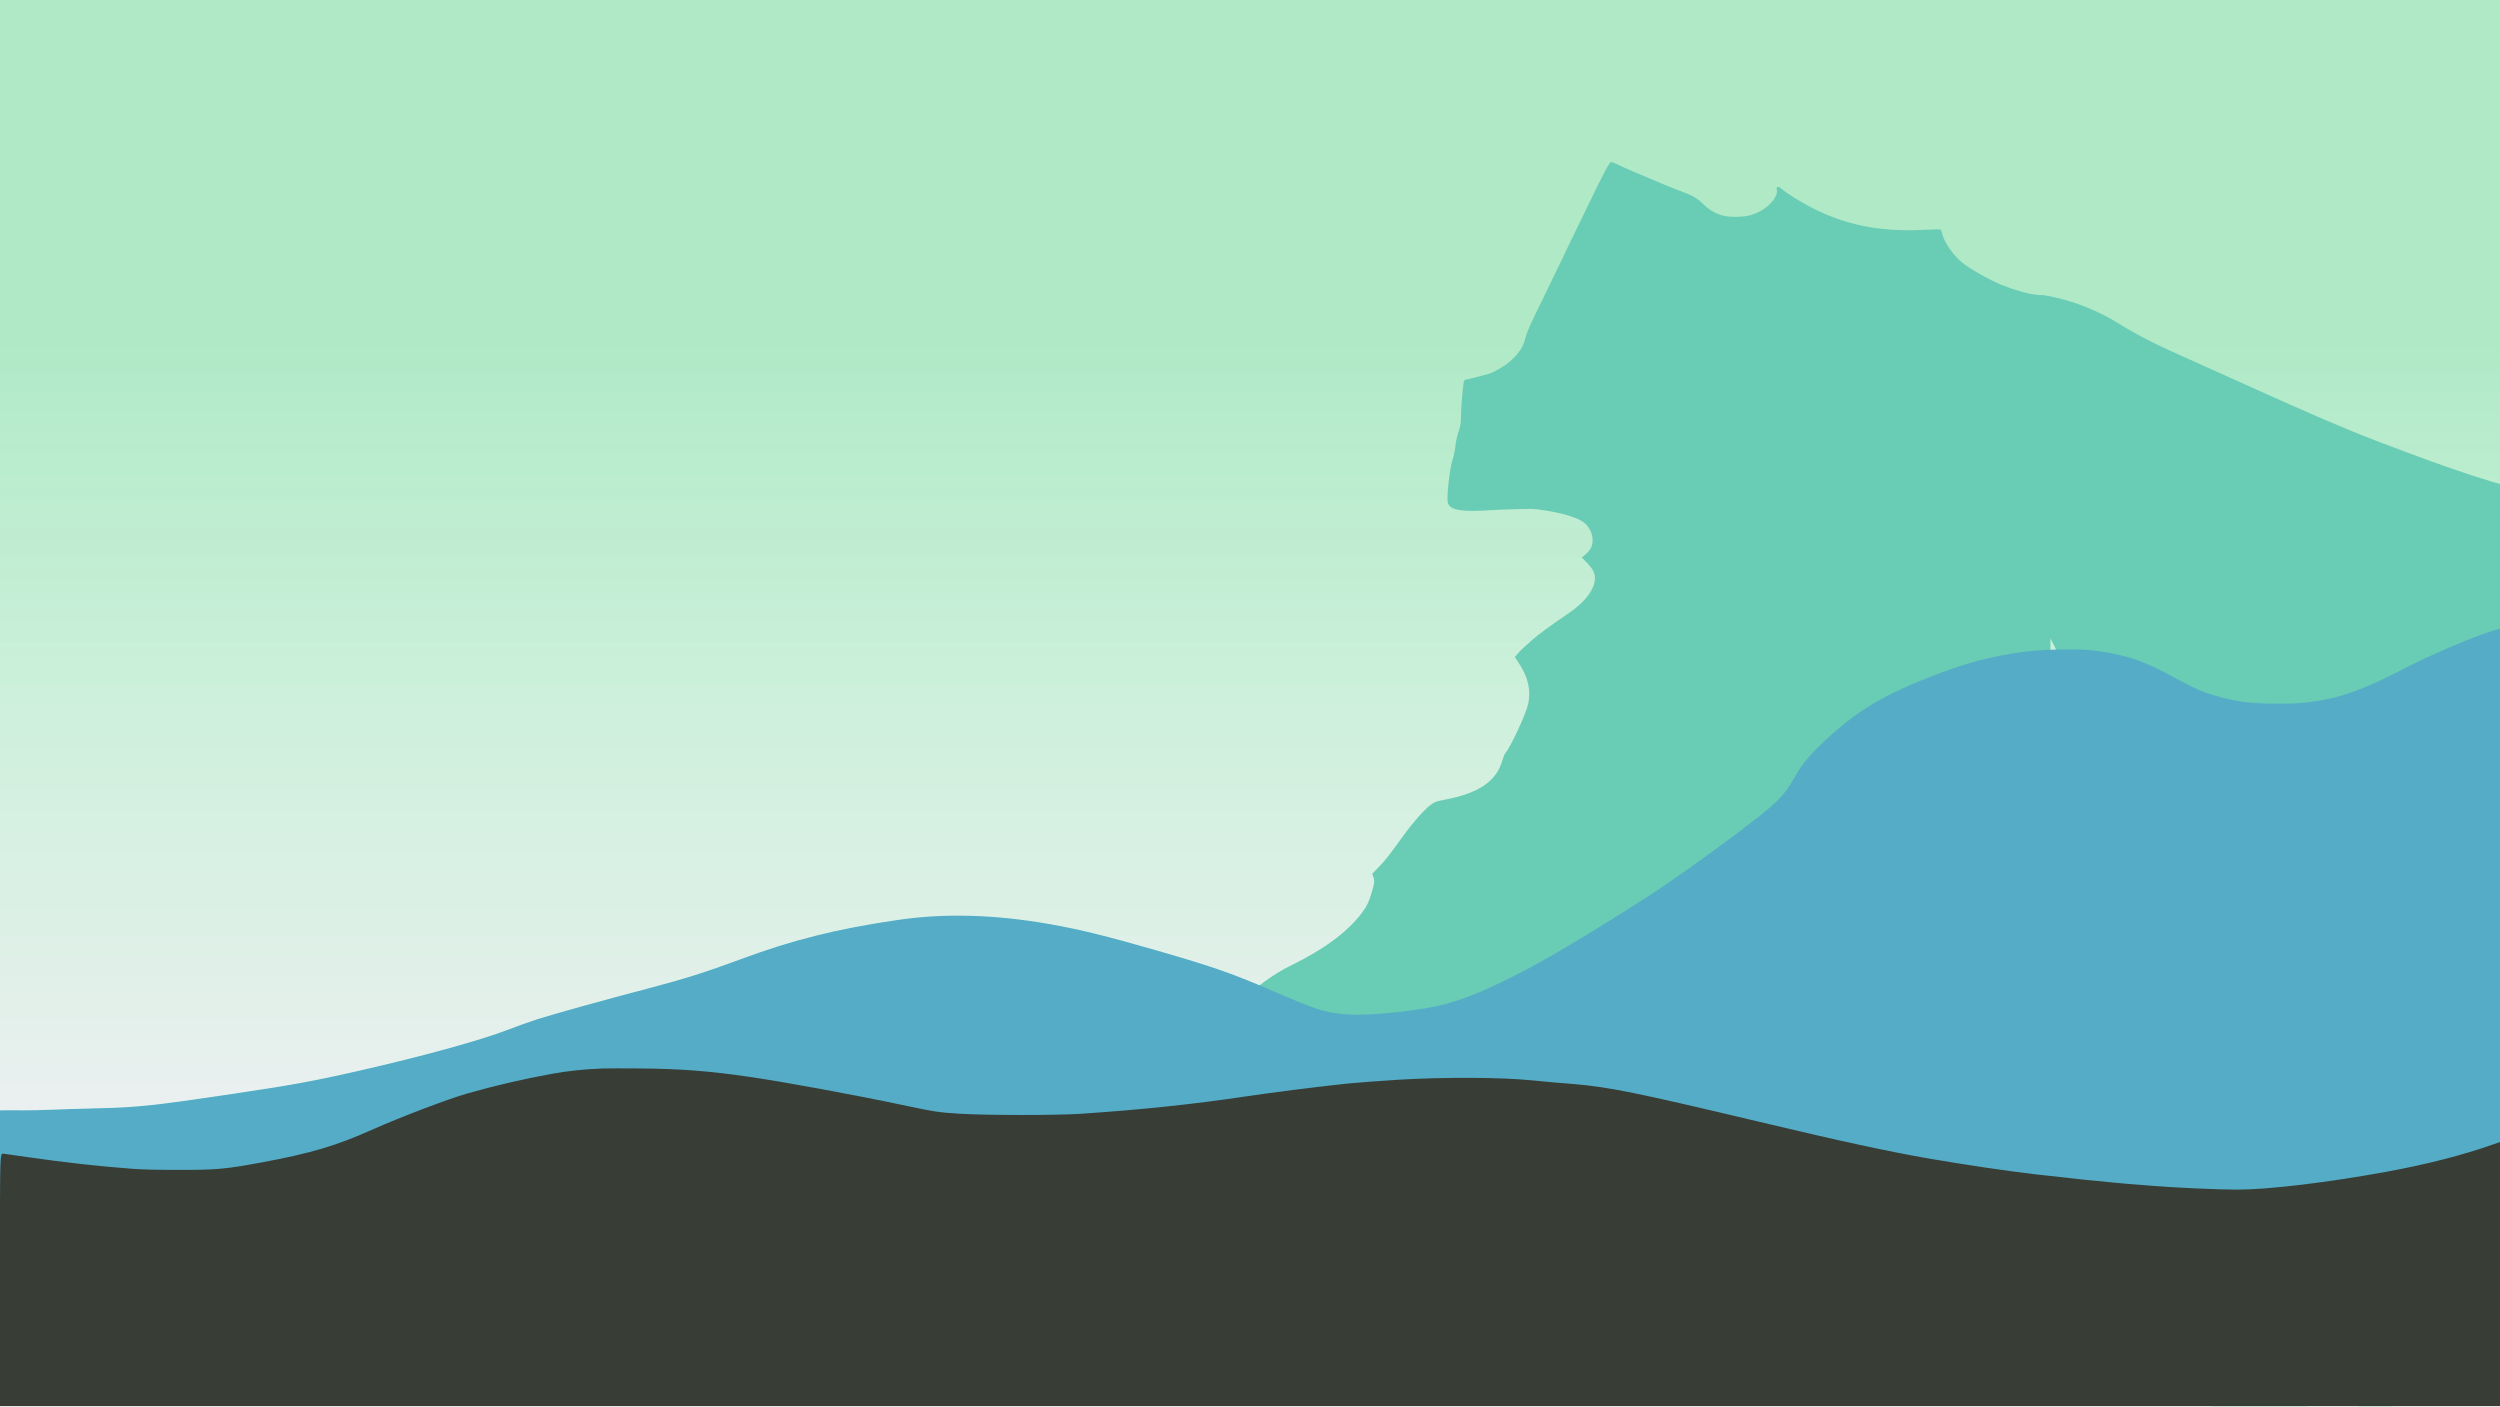
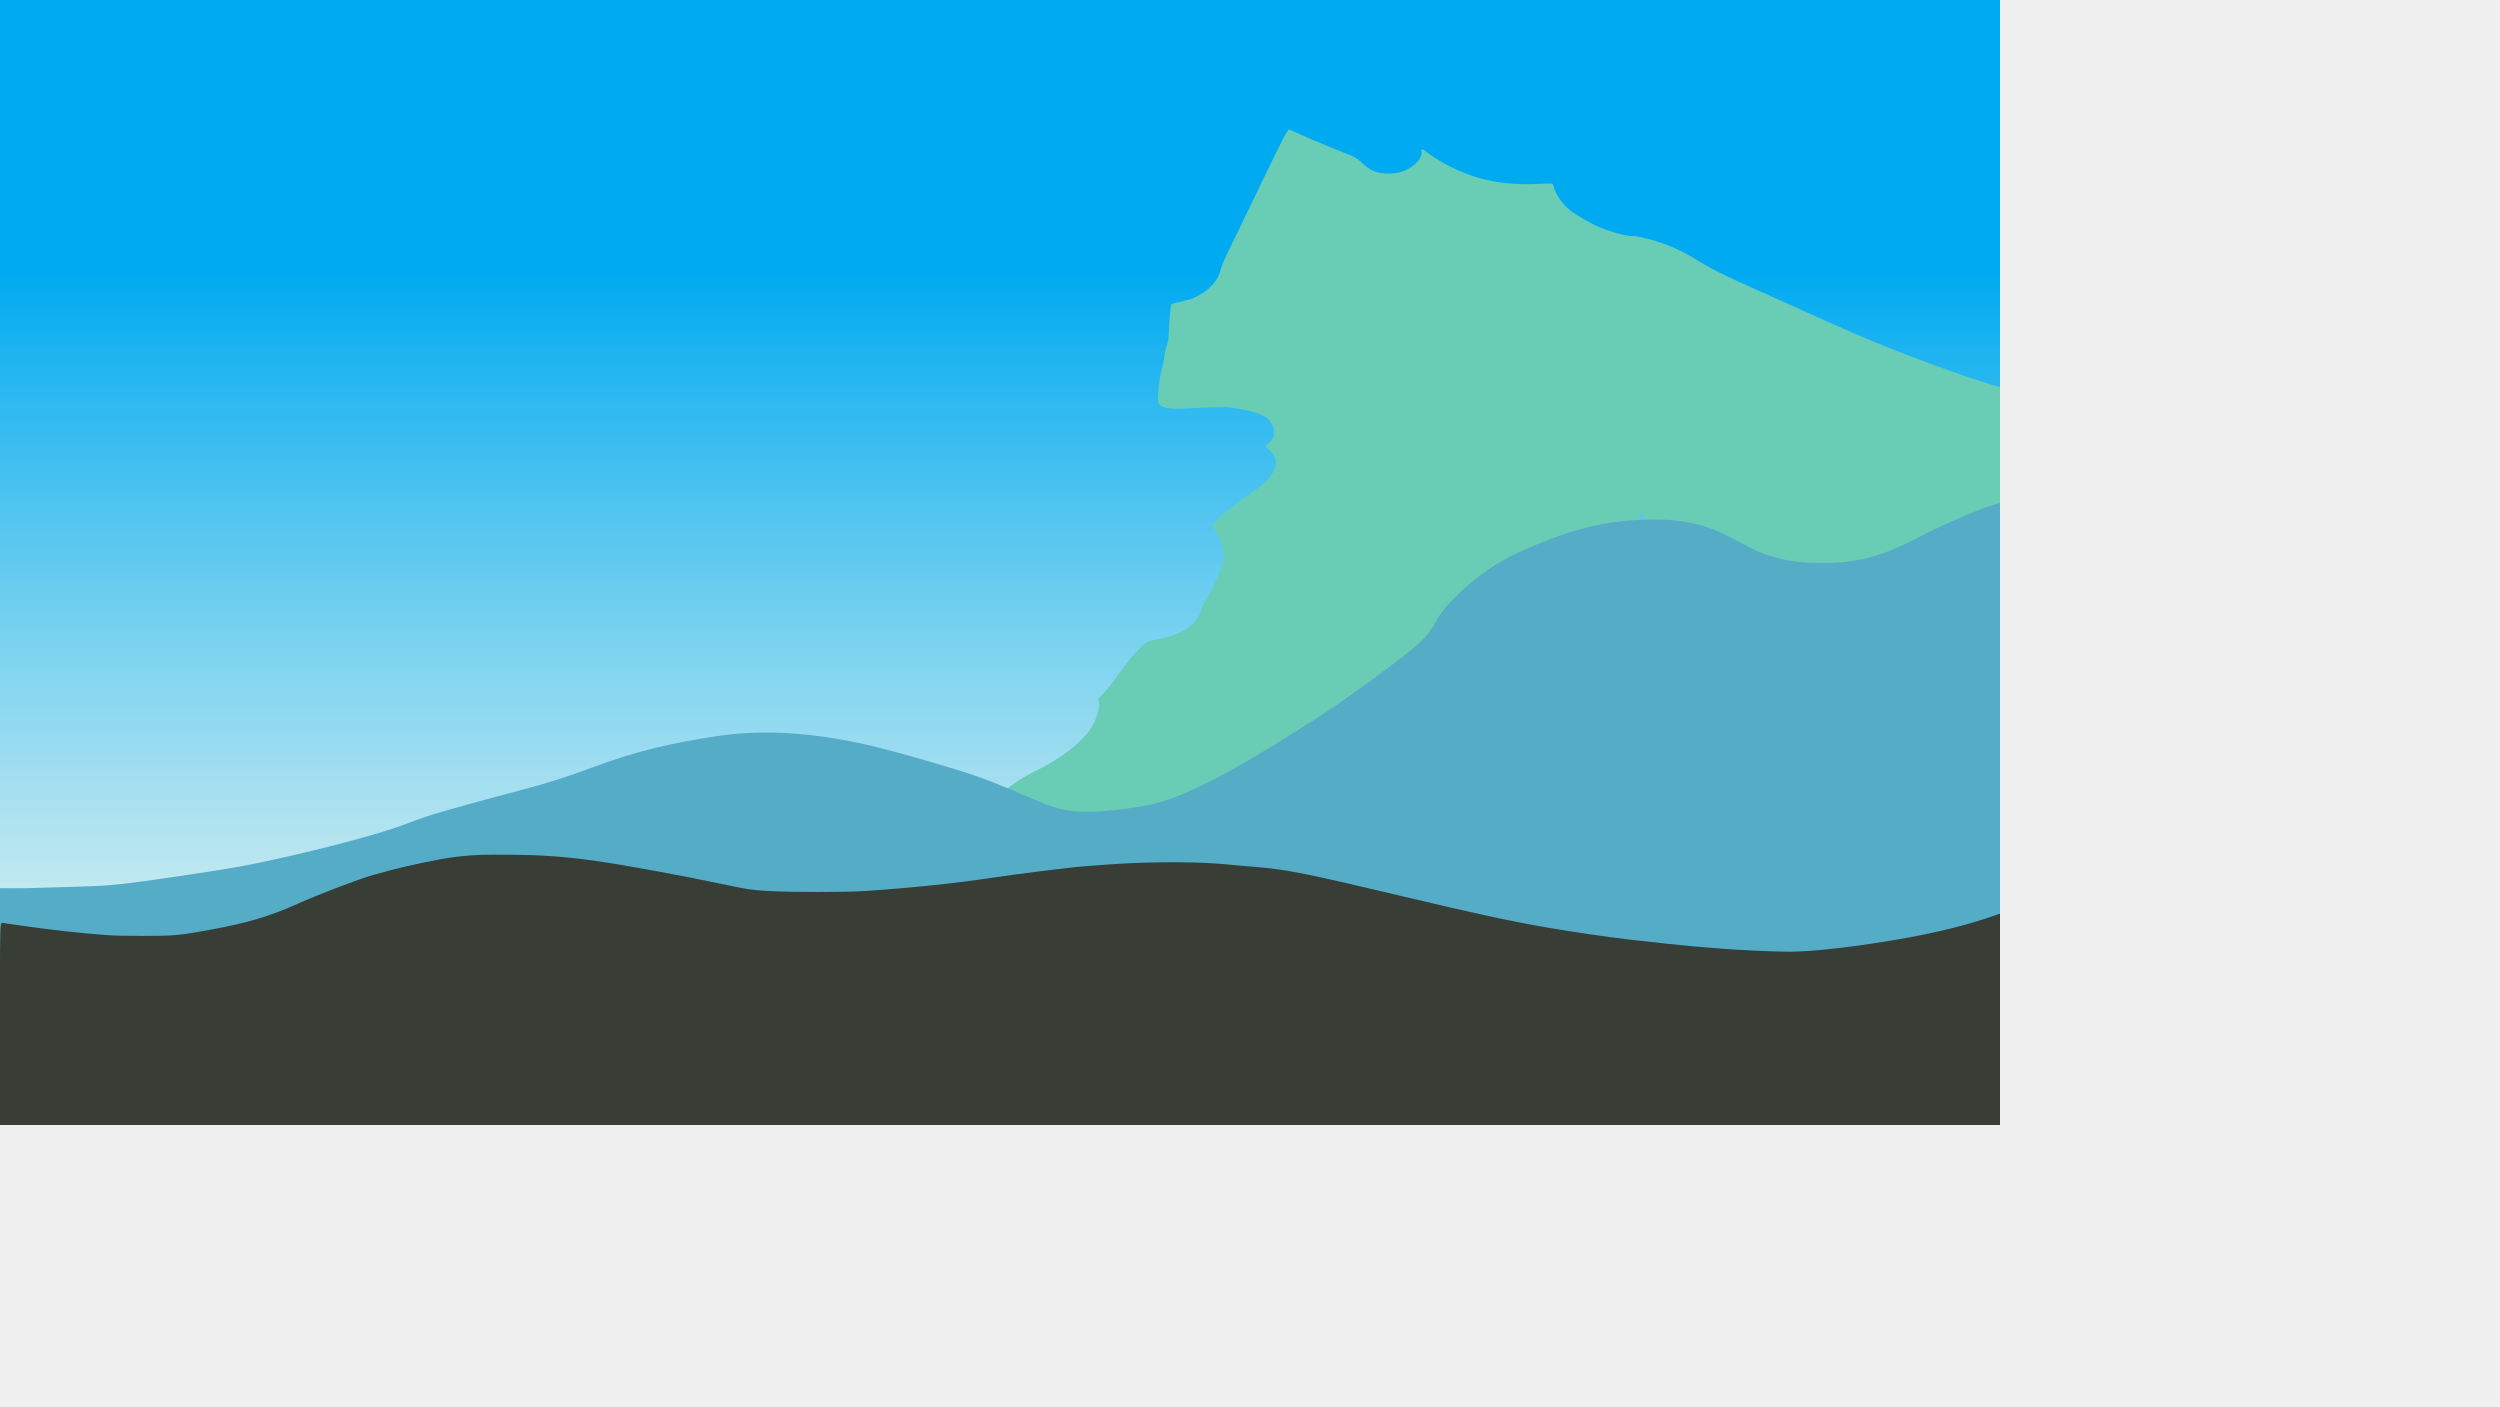
- <svg xmlns="http://www.w3.org/2000/svg" width="1600" height="900" viewBox="0 0 1280 720" fill="none">
+ <svg xmlns="http://www.w3.org/2000/svg" width="1600" height="900" viewBox="0 0 1600 900" fill="none">
  <g style="mix-blend-mode:darken" clip-path="url(#clip0_327_7)">
-     <rect width="1280" height="720" fill="url(#paint0_linear_327_7)" />
+     <rect width="1600" height="900" fill="url(#paint0_linear_327_7)" />
    <path fill-rule="evenodd" clip-rule="evenodd" d="M615.915 542.138C622.124 540.047 630.843 541.271 635.688 544.914C638.522 547.045 639.701 548.547 643.779 555.222C648.971 563.719 653.772 568.881 660.882 573.61C667.587 578.069 677.753 582 687.507 583.905C692.549 584.889 693.817 584.996 700.461 585C706.583 585.003 708.91 584.84 714.249 584.034C727.67 582.009 742.195 577.972 753.751 573.056C767.556 567.184 777.535 563.727 803.88 555.688C810.125 553.782 822.692 549.897 831.806 547.055C873.298 534.117 897.27 527.018 916.572 521.953C966.896 508.748 989.849 503.603 1021.15 498.511C1024.7 497.935 1032.57 496.627 1038.64 495.605L1049.69 493.747L1049.85 322.803L1050 151.859L1048.62 151.677C1047.86 151.577 1045.25 151.264 1042.83 150.983C1038.04 150.427 1031.24 148.478 1024.3 145.672C1018.88 143.484 1007.88 137.231 1004.64 134.494C999.751 130.374 995.292 123.824 994.329 119.35C994.132 118.435 993.718 117.597 993.409 117.488C993.1 117.38 988.989 117.479 984.274 117.708C962.638 118.761 945.145 115.278 927.816 106.467C922.329 103.677 914.711 98.912 912.23 96.717C910.586 95.262 909.249 95.448 909.717 97.066C910.552 99.948 906.903 104.919 901.866 107.761C897.809 110.05 894.832 110.843 889.621 111.024C882.089 111.284 877.132 109.449 872.065 104.524C868.9 101.449 866.424 100.01 860.738 97.946C856.806 96.519 849.357 93.444 835.795 87.651C833.264 86.57 829.889 85.039 828.296 84.25C826.703 83.461 825.145 82.905 824.834 83.014C823.809 83.373 821.205 88.316 812.155 107.081C810.584 110.338 808.374 114.884 807.243 117.183C806.113 119.482 804.182 123.48 802.953 126.066C801.724 128.653 799.651 132.964 798.347 135.646C797.044 138.329 794.694 143.188 793.127 146.446C791.56 149.703 789.621 153.7 788.817 155.329C783.778 165.546 781.685 170.271 781.163 172.604C780.085 177.433 777.66 181.137 772.882 185.253C770.091 187.658 764.741 190.712 761.975 191.481C757.256 192.791 751.037 194.345 750.512 194.345C750.171 194.345 749.754 194.698 749.587 195.129C749.068 196.461 748.027 208.51 748.027 213.18C748.027 216.265 747.65 218.648 746.786 221.034C746.103 222.918 745.397 226.109 745.219 228.127C745.039 230.144 744.357 233.44 743.701 235.452C742.165 240.164 740.541 255.202 741.316 257.53C742.54 261.204 748.188 262.184 762.699 261.237C765.537 261.051 771.785 260.795 776.586 260.666C784.902 260.443 785.6 260.477 791.374 261.393C800.704 262.872 807.82 265.102 810.988 267.539C814.64 270.349 816.388 275.788 814.908 279.744C814.427 281.033 813.262 282.597 811.989 283.665L809.87 285.441L811.24 286.835C814.551 290.204 815.611 291.623 816.226 293.512C818.07 299.173 813.202 307.011 803.823 313.484C791.827 321.762 788.652 324.093 784.223 327.869C781.573 330.129 778.553 332.971 777.511 334.185L775.616 336.393L777.846 339.831C782.44 346.914 783.922 353.552 782.434 360.378C781.286 365.643 773.228 382.941 770.641 385.694C770.319 386.036 769.652 387.735 769.158 389.469C766.157 399.998 756.997 406.209 739.694 409.447C735.352 410.26 734.581 410.542 732.493 412.079C729.364 414.382 723.383 421.131 718.608 427.746C711.121 438.118 709.347 440.382 705.98 443.867L702.59 447.377L703.261 449.319C703.819 450.933 703.714 452.025 702.635 455.788C700.959 461.633 699.935 463.836 697.211 467.459C690.017 477.031 677.907 486.031 661.361 494.105C651.487 498.923 642.156 505.86 630.662 516.927C625.079 522.302 620.308 527.955 617.689 532.298C616.087 534.953 613.002 541.767 613 542.651C612.999 542.972 613.922 542.809 615.915 542.138Z" fill="#69CCB4" />
    <path fill-rule="evenodd" clip-rule="evenodd" d="M971.381 201.888C976.453 204.371 983.577 202.917 987.534 198.592C989.849 196.062 990.813 194.279 994.144 186.354C998.386 176.265 1002.31 170.138 1008.12 164.523C1013.59 159.228 1021.9 154.561 1029.87 152.3C1033.99 151.132 1035.02 151.004 1040.45 151C1045.45 150.996 1047.35 151.19 1051.71 152.147C1062.68 154.552 1074.54 159.344 1083.98 165.18C1095.26 172.152 1103.41 176.256 1124.94 185.801C1130.04 188.064 1140.3 192.676 1147.75 196.05C1181.65 211.411 1201.23 219.839 1217 225.852C1258.11 241.53 1276.86 247.638 1302.43 253.684C1305.33 254.368 1311.76 255.921 1316.72 257.135L1325.75 259.341L1325.87 462.294L1326 665.247L1324.87 665.464C1324.25 665.582 1322.12 665.953 1320.14 666.288C1316.23 666.947 1310.68 669.261 1305 672.593C1300.58 675.19 1291.59 682.615 1288.94 685.864C1284.95 690.755 1281.31 698.532 1280.52 703.843C1280.36 704.93 1280.02 705.925 1279.77 706.054C1279.52 706.183 1276.16 706.065 1272.31 705.793C1254.63 704.542 1240.34 708.678 1226.18 719.138C1221.7 722.451 1215.48 728.109 1213.45 730.714C1212.11 732.442 1211.02 732.221 1211.4 730.301C1212.08 726.879 1209.1 720.977 1204.98 717.603C1201.67 714.885 1199.24 713.943 1194.98 713.729C1188.83 713.42 1184.78 715.599 1180.64 721.446C1178.05 725.097 1176.03 726.804 1171.39 729.255C1168.17 730.95 1162.09 734.6 1151.01 741.478C1148.94 742.762 1146.18 744.579 1144.88 745.516C1143.58 746.453 1142.31 747.113 1142.05 746.984C1141.22 746.557 1139.09 740.689 1131.7 718.41C1130.41 714.543 1128.61 709.146 1127.68 706.416C1126.76 703.686 1125.18 698.94 1124.18 695.869C1123.17 692.798 1121.48 687.68 1120.42 684.496C1119.35 681.311 1117.43 675.541 1116.15 671.674C1114.87 667.807 1113.29 663.061 1112.63 661.128C1108.51 648.997 1106.8 643.388 1106.38 640.617C1105.5 634.884 1103.52 630.486 1099.61 625.6C1097.33 622.744 1092.96 619.118 1090.7 618.206C1086.85 616.65 1081.77 614.805 1081.34 614.805C1081.06 614.805 1080.72 614.387 1080.58 613.875C1080.16 612.293 1079.31 597.988 1079.31 592.444C1079.31 588.781 1079 585.952 1078.29 583.119C1077.74 580.883 1077.16 577.093 1077.01 574.698C1076.87 572.304 1076.31 568.39 1075.77 566.002C1074.52 560.407 1073.19 542.553 1073.83 539.79C1074.83 535.427 1079.44 534.264 1091.29 535.388C1093.61 535.608 1098.72 535.913 1102.64 536.066C1109.43 536.331 1110 536.29 1114.72 535.203C1122.34 533.447 1128.16 530.799 1130.74 527.906C1133.73 524.57 1135.15 518.112 1133.95 513.415C1133.55 511.885 1132.6 510.029 1131.56 508.761L1129.83 506.651L1130.95 504.997C1133.65 500.996 1134.52 499.312 1135.02 497.07C1136.53 490.348 1132.55 481.042 1124.89 473.357C1115.09 463.53 1112.5 460.762 1108.88 456.279C1106.71 453.596 1104.25 450.222 1103.39 448.78L1101.85 446.159L1103.67 442.077C1107.42 433.668 1108.63 425.787 1107.42 417.683C1106.48 411.431 1099.9 390.895 1097.78 387.626C1097.52 387.22 1096.97 385.203 1096.57 383.145C1094.12 370.644 1086.64 363.269 1072.5 359.425C1068.95 358.46 1068.32 358.126 1066.62 356.301C1064.06 353.566 1059.18 345.553 1055.27 337.7C1049.16 325.386 1047.71 322.697 1044.96 318.56L1042.19 314.393L1042.74 312.088C1043.19 310.171 1043.11 308.874 1042.23 304.407C1040.86 297.467 1040.02 294.852 1037.8 290.55C1031.92 279.186 1022.02 268.501 1008.51 258.915C1000.44 253.195 992.818 244.959 983.428 231.82C978.868 225.438 974.97 218.727 972.83 213.571C971.522 210.418 969.002 202.329 969 201.279C968.999 200.898 969.753 201.091 971.381 201.888Z" fill="#69CCB4" />
    <path fill-rule="evenodd" clip-rule="evenodd" d="M1274.79 323.445C1265.3 326.377 1243.31 335.868 1230.34 342.629C1210.46 352.985 1198.29 357.351 1183.94 359.276C1177.72 360.11 1174.57 360.286 1165.99 360.282C1153.24 360.275 1146.24 359.459 1136.61 356.856C1128.05 354.54 1124.2 352.901 1113.3 346.945C1098.09 338.629 1089.84 335.712 1075.45 333.557C1069.48 332.662 1066.92 332.51 1058.04 332.518C1035.23 332.538 1015.5 336.234 993.149 344.674C965.319 355.184 951.359 363.367 934.665 378.957C926.466 386.614 922.841 390.966 918.869 397.924C913.004 408.195 910.136 410.974 888.576 427.264C873.982 438.293 853.849 452.523 843.074 459.426C812.976 478.71 790.791 491.87 775.319 499.621C749.34 512.636 738.495 515.895 712.443 518.517C694.509 520.323 684.588 519.801 674.118 516.504C671.121 515.56 661.544 511.683 652.836 507.889C631.492 498.59 621.554 495.1 592.462 486.691C567.071 479.352 552.703 475.813 537.414 473.132C509.205 468.187 483.73 467.486 459.765 470.994C428.112 475.628 405.862 481.207 378.595 491.345C361.825 497.58 349.753 501.392 332.412 505.928C311.406 511.423 282.501 519.448 275.02 521.863C271.411 523.028 264.183 525.618 258.959 527.62C246.312 532.465 218.272 540.248 189.38 546.933C161.244 553.443 151.055 555.325 114.849 560.697C79.302 565.972 69.942 566.961 51.412 567.399C43.522 567.585 32.474 567.924 26.859 568.15C21.245 568.377 14.807 568.526 12.552 568.482C10.298 568.438 6.552 568.427 4.227 568.457L0 568.512V607.256V646H642.5H1285V483.5C1285 389.447 1284.51 321 1283.85 321C1283.22 321 1279.14 322.1 1274.79 323.445Z" fill="#55ACC7" />
    <path fill-rule="evenodd" clip-rule="evenodd" d="M308.523 547.067C298.432 547.482 290.49 548.327 282.191 549.87C266.502 552.787 253.936 555.713 239.182 559.885C229.554 562.607 204.694 572.076 190.424 578.457C172.305 586.559 159.023 590.508 134.71 595.024C115.295 598.629 111.183 599.004 91.284 598.987C79.244 598.977 73.004 598.819 67.147 598.375C50.267 597.096 33.079 595.181 14.921 592.556C8.404 591.613 2.38 590.762 1.536 590.662C0.079 590.491 0 592.575 0 631.241V672H642.5H1285V627.638C1285 603.239 1284.76 583.276 1284.46 583.276C1284.16 583.276 1280.6 584.463 1276.54 585.913C1261.39 591.32 1242.31 596.215 1221.8 599.953C1191.16 605.538 1161.32 609.102 1145.26 609.095C1135.59 609.09 1113.26 608.076 1101.55 607.109C1096.97 606.731 1091.44 606.286 1089.27 606.122C1085.73 605.854 1082.11 605.509 1066.88 603.986C1062.32 603.53 1050.51 602.223 1041.43 601.169C1028.42 599.66 1005.65 596.29 988.765 593.375C966.769 589.576 943.56 584.556 899.237 574.008C838.133 559.468 823.5 556.497 805.758 555.032C802.138 554.733 797.398 554.342 795.225 554.163C793.053 553.984 788.313 553.537 784.693 553.17C768.665 551.546 739.518 551.405 715.791 552.836C707.943 553.31 692.878 554.445 689.459 554.82C671.244 556.819 652.066 559.252 638.111 561.333C610.852 565.398 585.057 568.117 553.41 570.259C541.211 571.085 504.966 571.071 491.53 570.234C480.384 569.54 478.828 569.304 462.126 565.776C436.777 560.421 400.991 553.839 383.553 551.324C362.629 548.306 348.246 547.21 327.394 547.045C318.946 546.977 310.454 546.987 308.523 547.067Z" fill="#383D36" />
    <rect y="613" width="1280" height="107" fill="#383D36" />
  </g>
  <defs>
    <linearGradient id="paint0_linear_327_7" x1="640" y1="0" x2="640" y2="720" gradientUnits="userSpaceOnUse">
-       <stop offset="0.241" stop-color="#AFE9C6" />
+       <stop offset="0.241" stop-color="#00AAFF" />
      <stop offset="1" stop-color="white" stop-opacity="0.8" />
    </linearGradient>
    <clipPath id="clip0_327_7">
      <rect width="1280" height="720" fill="white" />
    </clipPath>
  </defs>
</svg>
